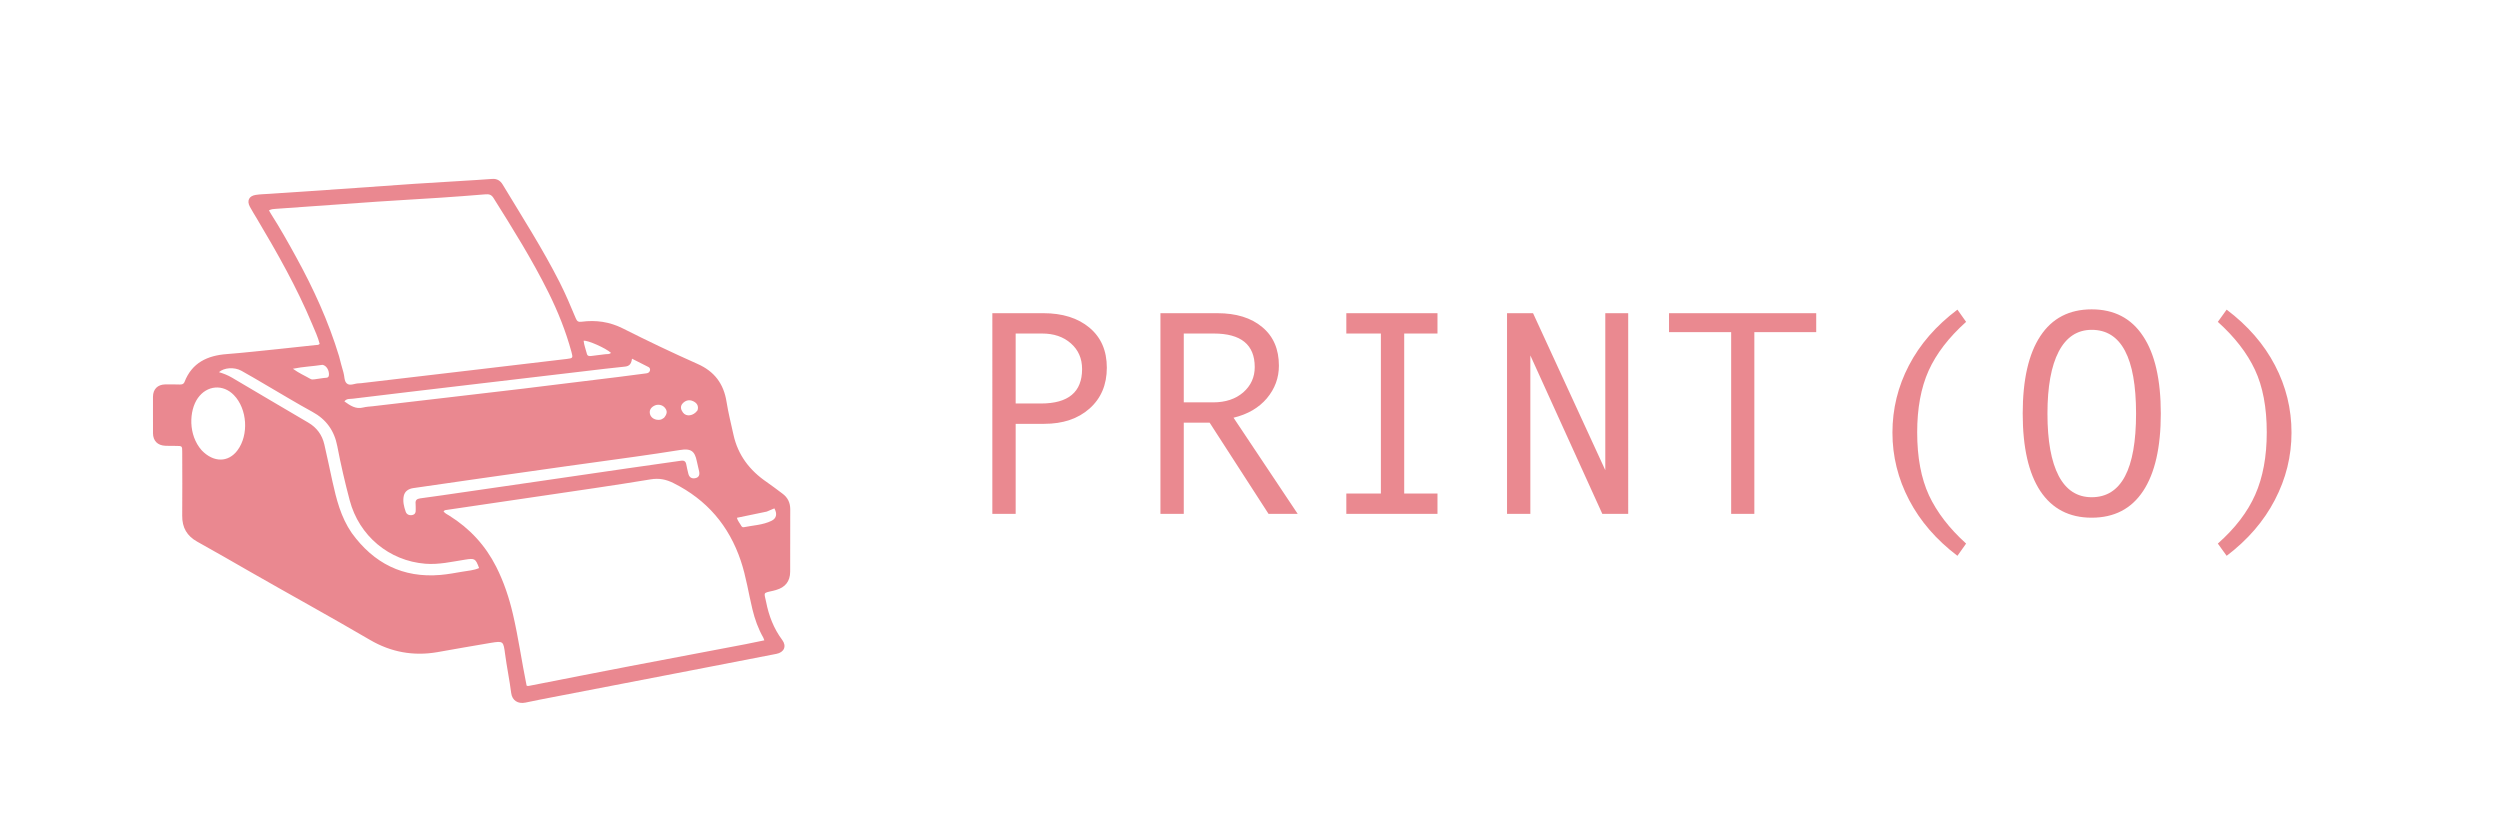
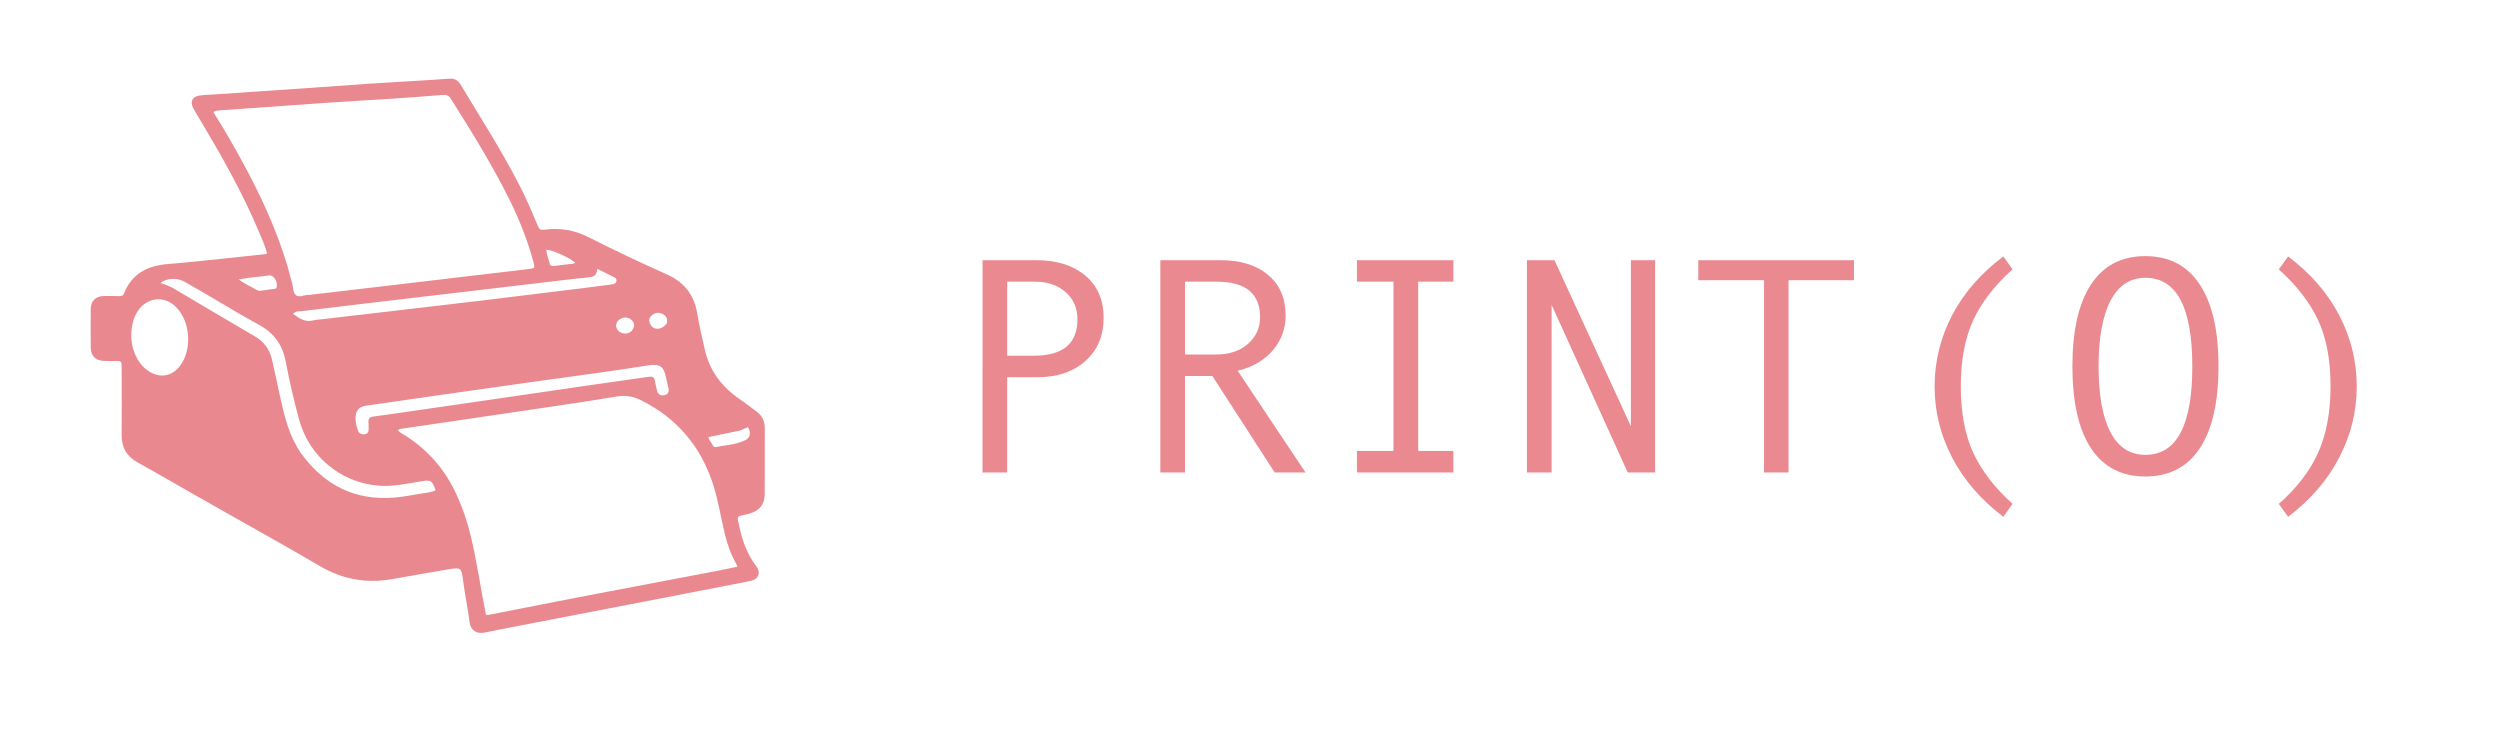
- <svg xmlns="http://www.w3.org/2000/svg" version="1.1" id="Layer_1" x="0px" y="0px" width="824" viewBox="0 0 824 274" enable-background="new 0 0 1024 1024" xml:space="preserve" height="274">
+ <svg xmlns="http://www.w3.org/2000/svg" version="1.1" id="Layer_1" x="0px" y="0px" width="779" viewBox="0 0 779 229" enable-background="new 0 0 1024 1024" xml:space="preserve" height="229">
  <defs id="defs2">
    <rect x="347.077" y="61.538" width="557.538" height="169.846" id="rect2" />
  </defs>
-   <path opacity="1" stroke="none" d="m 227.954,220.939 c -16.729,3.223 -33.329,6.431 -49.929,9.644 -1.621,0.314 -3.235,0.667 -4.853,0.996 -2.438,0.496 -4.367,-0.675 -4.685,-3.167 -0.545,-4.271 -1.428,-8.486 -1.996,-12.749 -0.582,-4.372 -0.541,-4.454 -4.789,-3.764 -5.875,0.954 -11.727,2.046 -17.592,3.056 -7.864,1.355 -15.279,-0.014 -22.131,-4.025 -13.098,-7.668 -26.408,-14.961 -39.577,-22.502 -5.781,-3.31 -11.543,-6.654 -17.371,-9.88 -3.424,-1.895 -5.014,-4.662 -4.975,-8.564 0.07,-7.014 0.013,-14.029 0.003,-21.044 -0.003,-1.953 -0.011,-1.952 -2.02,-1.97 -1.202,-0.011 -2.407,0.015 -3.607,-0.047 -2.507,-0.131 -3.984,-1.631 -4.006,-4.122 -0.035,-4.008 -0.034,-8.017 -0.006,-12.025 0.017,-2.505 1.519,-4.019 4.025,-4.077 1.602,-0.037 3.206,0.013 4.809,0.036 0.692,0.01 1.268,-0.093 1.566,-0.857 2.471,-6.324 7.515,-8.679 13.895,-9.17 5.684,-0.438 11.353,-1.083 17.026,-1.661 4.129,-0.421 8.255,-0.881 12.382,-1.326 0.387,-0.042 0.81,0.061 1.239,-0.371 -0.546,-2.21 -1.554,-4.324 -2.451,-6.47 C 97.858,94.786 91.424,83.411 84.731,72.173 c -0.794,-1.334 -1.62,-2.651 -2.36,-4.015 -1.081,-1.991 -0.317,-3.581 1.937,-3.922 1.48,-0.224 2.99,-0.248 4.488,-0.35 7.888,-0.534 15.777,-1.054 23.665,-1.599 8.037,-0.555 16.071,-1.153 24.109,-1.697 5.393,-0.365 10.79,-0.663 16.186,-0.997 3.146,-0.195 6.293,-0.376 9.436,-0.619 1.594,-0.123 2.698,0.542 3.49,1.856 6.411,10.637 13.129,21.095 18.761,32.187 1.975,3.889 3.662,7.905 5.343,11.923 0.39,0.932 0.805,1.249 1.892,1.105 4.767,-0.629 9.273,0.016 13.682,2.239 8.091,4.081 16.278,7.988 24.558,11.667 5.581,2.48 8.602,6.529 9.545,12.463 0.58,3.648 1.491,7.245 2.283,10.858 1.474,6.716 5.328,11.762 10.937,15.593 1.778,1.214 3.471,2.551 5.209,3.824 1.749,1.28 2.574,3.013 2.572,5.163 -0.006,6.864 0.013,13.729 -0.024,20.593 -0.017,3.157 -1.617,5.155 -4.664,6.018 -0.337,0.096 -0.673,0.198 -1.015,0.273 -3.498,0.766 -2.857,0.54 -2.265,3.587 0.886,4.561 2.509,8.838 5.333,12.617 1.519,2.032 0.619,4.076 -1.905,4.569 -9.279,1.815 -18.56,3.612 -27.969,5.43 m -54.39,5.02 c 0.324,0.233 0.66,0.129 1.008,0.06 11.042,-2.161 22.079,-4.344 33.128,-6.467 12.669,-2.435 25.35,-4.813 38.023,-7.226 2.036,-0.388 4.061,-0.832 6.196,-1.271 -0.185,-0.484 -0.243,-0.725 -0.361,-0.931 -1.651,-2.894 -2.756,-5.995 -3.542,-9.221 -1.303,-5.341 -2.083,-10.8 -3.842,-16.041 -3.894,-11.597 -11.213,-20.15 -22.183,-25.631 -2.456,-1.227 -4.73,-1.7 -7.554,-1.231 -12.134,2.014 -24.318,3.732 -36.486,5.541 -10.141,1.507 -20.286,2.989 -30.429,4.481 -0.48,0.071 -0.999,0.04 -1.332,0.546 0.516,0.674 1.266,0.996 1.933,1.414 6.7,4.192 11.866,9.783 15.433,16.844 2.497,4.943 4.235,10.156 5.491,15.535 1.808,7.742 2.897,15.619 4.519,23.6 m -61.811,-108.539 c 0.477,1.786 0.9,3.589 1.448,5.353 0.383,1.235 0.18,2.852 1.144,3.645 1.019,0.839 2.495,-0.029 3.775,-0.062 0.3,-0.008 0.601,-0.022 0.899,-0.057 12.566,-1.476 25.133,-2.953 37.699,-4.433 10.033,-1.182 20.066,-2.364 30.098,-3.559 2.042,-0.243 2.074,-0.321 1.519,-2.363 -1.846,-6.787 -4.453,-13.288 -7.578,-19.571 -5.359,-10.775 -11.721,-20.974 -18.12,-31.149 -0.679,-1.079 -1.474,-1.273 -2.629,-1.177 -4.985,0.414 -9.974,0.792 -14.966,1.122 -6.84,0.454 -13.686,0.817 -20.526,1.284 -11.18,0.763 -22.357,1.577 -33.535,2.374 -0.772,0.055 -1.564,0.066 -2.334,0.52 0.249,0.433 0.432,0.783 0.644,1.115 2.97,4.642 5.665,9.445 8.315,14.273 5.696,10.381 10.634,21.092 14.147,32.684 m 4.2,58.282 c 7.21,9.936 16.812,14.85 29.196,13.796 2.438,-0.207 4.858,-0.662 7.274,-1.075 1.839,-0.314 3.736,-0.425 5.483,-1.195 -1.176,-3.202 -1.475,-3.262 -4.62,-2.769 -4.336,0.68 -8.637,1.701 -13.097,1.347 -11.969,-0.951 -21.833,-9.215 -24.922,-20.873 -1.565,-5.905 -2.948,-11.851 -4.092,-17.847 -0.977,-5.122 -3.619,-8.843 -8.229,-11.353 -5.057,-2.753 -9.976,-5.758 -14.956,-8.653 -2.814,-1.636 -5.599,-3.326 -8.453,-4.891 -2.33,-1.278 -5.716,-1.026 -7.369,0.473 1.542,0.458 2.979,1.033 4.314,1.82 8.372,4.934 16.726,9.898 25.114,14.804 2.813,1.646 4.561,4.041 5.293,7.152 0.951,4.04 1.761,8.113 2.664,12.165 1.319,5.925 2.753,11.811 6.4,17.1 m 64.51,-17.496 c 8.811,-1.286 17.621,-2.581 26.434,-3.854 5.842,-0.844 11.691,-1.645 17.533,-2.497 1.066,-0.155 1.598,0.201 1.773,1.264 0.162,0.985 0.427,1.953 0.647,2.929 0.281,1.245 1.087,1.806 2.311,1.561 1.251,-0.25 1.513,-1.167 1.256,-2.302 -0.243,-1.073 -0.518,-2.14 -0.733,-3.219 -0.702,-3.522 -1.996,-4.341 -5.607,-3.761 -4.987,0.8 -9.986,1.527 -14.987,2.235 -7.722,1.092 -15.451,2.128 -23.174,3.213 -9.507,1.335 -19.011,2.689 -28.515,4.044 -7.079,1.009 -14.159,2.015 -21.232,3.062 -1.478,0.219 -2.735,1.002 -3.075,2.514 -0.404,1.791 0.032,3.6 0.634,5.298 0.3,0.845 1.137,1.247 2.102,1.071 0.999,-0.182 1.233,-0.882 1.186,-1.783 -0.034,-0.65 0.041,-1.309 -0.038,-1.951 -0.143,-1.166 0.426,-1.626 1.491,-1.766 2.381,-0.312 4.758,-0.651 7.134,-0.996 11.533,-1.676 23.065,-3.358 34.862,-5.059 m -8.149,-30.098 c 1.886,-0.233 3.772,-0.469 5.659,-0.7 8.642,-1.058 17.286,-2.108 25.927,-3.174 3.028,-0.373 6.051,-0.787 9.077,-1.174 0.593,-0.076 1.067,-0.291 1.239,-0.912 0.138,-0.497 -0.039,-0.945 -0.465,-1.168 -1.748,-0.917 -3.52,-1.789 -5.45,-2.762 -0.214,1.652 -0.809,2.46 -2.294,2.607 -4.529,0.45 -9.047,1.012 -13.568,1.544 -12.717,1.497 -25.433,3 -38.149,4.503 -12.717,1.504 -25.435,2.997 -38.147,4.548 -0.845,0.103 -1.907,-0.123 -2.637,0.88 1.919,1.357 3.715,2.655 6.225,2.001 1.008,-0.263 2.08,-0.286 3.124,-0.408 8.248,-0.964 16.496,-1.921 24.743,-2.888 8.149,-0.955 16.297,-1.919 24.716,-2.899 M 66.516,148.465 c 3.885,4.026 8.736,4.015 11.749,-0.026 3.8,-5.097 3.251,-13.643 -1.169,-18.21 -3.599,-3.719 -8.914,-3.249 -11.897,0.993 -2.882,4.098 -3.245,12.156 1.317,17.243 m 186.192,20.16 c -3.25,0.675 -6.501,1.349 -9.827,2.04 0.25,1.011 0.876,1.625 1.269,2.359 0.214,0.4 0.457,0.853 1.003,0.743 3.072,-0.62 6.276,-0.71 9.154,-2.115 1.62,-0.791 1.931,-2.302 0.924,-4.091 -0.758,0.334 -1.524,0.671 -2.523,1.065 M 106.284,120.249 c -3.132,0.498 -6.329,0.58 -9.741,1.294 2.008,1.476 3.953,2.282 5.754,3.336 0.408,0.239 0.836,0.232 1.3,0.152 1.031,-0.176 2.075,-0.271 3.106,-0.445 0.677,-0.114 1.617,0.155 1.715,-0.977 0.128,-1.488 -0.819,-3.166 -2.134,-3.361 m 93.15,-3.487 c 0.647,-0.105 1.381,0.102 1.952,-0.463 -1.763,-1.583 -7.749,-4.24 -9.018,-3.981 0.136,1.487 0.726,2.869 1.071,4.306 0.187,0.778 0.821,0.776 1.438,0.704 1.435,-0.168 2.867,-0.359 4.557,-0.566 m 19.425,20.952 c 1.078,-1.289 1.16,-2.278 0.276,-3.328 -0.87,-1.034 -2.461,-1.299 -3.689,-0.55 -1.043,0.636 -1.551,1.567 -1.16,2.801 0.377,1.191 1.741,1.899 3.166,1.729 0.466,-0.056 0.862,-0.238 1.407,-0.652 m 11.046,-2.466 c 0.465,-1.477 -0.223,-2.462 -1.479,-3.031 -1.26,-0.571 -2.5,-0.264 -3.422,0.743 -0.888,0.97 -0.609,2.072 0.101,3.022 1.089,1.459 3.42,1.174 4.8,-0.733 z" id="path1" style="stroke-width:0.301;fill-opacity:0.7;fill:#e15661" />
-   <path style="font-size:96px;line-height:0;font-family:Monospace;-inkscape-font-specification:Monospace;white-space:pre;fill:#e15761;fill-opacity:0.7" d="m 359.076,21.996 h 16.781 q 9.516,0 15.234,4.781 5.719,4.781 5.719,13.172 0,8.438 -5.719,13.5 -5.672,5.016 -14.906,5.016 h -9.422 v 29.672 h -7.688 z m 7.688,29.766 h 8.344 q 13.547,0 13.547,-11.344 0,-5.25 -3.703,-8.484 -3.656,-3.234 -9.469,-3.234 h -8.719 z m 92.953,36.375 h -9.609 L 430.701,58.09 h -8.531 v 30.047 h -7.688 V 21.996 h 18.703 q 9.422,0 14.859,4.594 5.484,4.547 5.484,12.703 0,6.047 -3.984,10.781 -3.984,4.688 -10.969,6.375 z m -37.547,-36.75 h 9.703 q 6.094,0 9.891,-3.281 3.797,-3.328 3.797,-8.344 0,-11.062 -13.5,-11.062 h -9.891 z m 83.625,36.75 H 475.748 V 81.433 h 11.391 V 28.699 H 475.748 V 21.996 h 30.047 v 6.703 H 494.826 V 81.433 h 10.969 z m 62.859,0 h -8.531 L 536.404,35.918 v 52.219 h -7.688 V 21.996 h 8.578 l 23.812,51.75 v -51.75 h 7.547 z m 61.969,-59.906 h -20.391 v 59.906 H 602.592 V 28.23 H 582.107 V 21.996 h 48.516 z m 49.406,69.703 -2.859,4.031 q -10.453,-7.922 -15.938,-18.422 -5.484,-10.5 -5.484,-22.172 0,-11.766 5.438,-22.172 5.438,-10.453 15.984,-18.375 l 2.859,4.031 q -8.578,7.688 -12.375,16.125 -3.75,8.391 -3.75,20.297 0,12.328 3.891,20.766 3.938,8.391 12.234,15.891 z m 41.391,-77.203 q 11.109,0 16.922,8.812 5.859,8.766 5.859,25.547 0,16.688 -5.812,25.5 -5.812,8.812 -16.969,8.812 -11.062,0 -16.922,-8.766 -5.812,-8.812 -5.812,-25.547 0,-16.734 5.812,-25.547 5.812,-8.812 16.922,-8.812 z m 0,61.922 q 14.625,0 14.625,-27.562 0,-27.609 -14.625,-27.609 -7.125,0 -10.875,7.172 -3.703,7.125 -3.703,20.438 0,13.453 3.703,20.531 3.703,7.031 10.875,7.031 z M 765.904,20.824 q 10.5,7.922 15.938,18.375 5.438,10.406 5.438,22.172 0,11.672 -5.484,22.172 -5.438,10.5 -15.891,18.422 l -2.906,-4.031 q 8.578,-7.594 12.328,-16.125 3.797,-8.578 3.797,-20.531 0,-12.328 -3.891,-20.625 -3.891,-8.297 -12.234,-15.797 z" id="text2" aria-label="PRINT(O)" transform="translate(-32,81.23077)" />
+   <path opacity="1" stroke="none" d="m 205.8,186.477 c -16.729,3.223 -33.329,6.431 -49.929,9.644 -1.621,0.314 -3.235,0.667 -4.853,0.996 -2.438,0.496 -4.367,-0.675 -4.685,-3.167 -0.545,-4.271 -1.428,-8.486 -1.996,-12.749 -0.582,-4.372 -0.541,-4.454 -4.789,-3.764 -5.875,0.954 -11.727,2.046 -17.592,3.056 -7.864,1.355 -15.279,-0.014 -22.131,-4.025 -13.098,-7.668 -26.408,-14.961 -39.577,-22.502 -5.781,-3.31 -11.543,-6.654 -17.371,-9.88 -3.424,-1.895 -5.014,-4.662 -4.975,-8.564 0.07,-7.014 0.013,-14.029 0.003,-21.044 -0.003,-1.953 -0.011,-1.952 -2.02,-1.97 -1.202,-0.011 -2.407,0.015 -3.607,-0.047 -2.507,-0.131 -3.984,-1.631 -4.006,-4.122 -0.035,-4.008 -0.034,-8.017 -0.006,-12.025 0.017,-2.505 1.519,-4.019 4.025,-4.077 1.602,-0.037 3.206,0.013 4.809,0.036 0.692,0.01 1.268,-0.093 1.566,-0.857 2.471,-6.324 7.515,-8.679 13.895,-9.17 5.684,-0.438 11.353,-1.083 17.026,-1.661 4.129,-0.421 8.255,-0.881 12.382,-1.326 0.387,-0.042 0.81,0.061 1.239,-0.371 -0.546,-2.21 -1.554,-4.324 -2.451,-6.47 C 75.705,60.325 69.27,48.95 62.577,37.712 c -0.794,-1.334 -1.62,-2.651 -2.36,-4.015 -1.081,-1.991 -0.317,-3.581 1.937,-3.922 1.48,-0.224 2.99,-0.248 4.488,-0.35 7.888,-0.534 15.777,-1.054 23.665,-1.599 8.037,-0.555 16.071,-1.153 24.109,-1.697 5.393,-0.365 10.79,-0.663 16.186,-0.997 3.146,-0.195 6.293,-0.376 9.436,-0.619 1.594,-0.123 2.698,0.542 3.49,1.856 6.411,10.637 13.129,21.095 18.761,32.187 1.975,3.889 3.662,7.905 5.343,11.923 0.39,0.932 0.805,1.249 1.892,1.105 4.767,-0.629 9.273,0.016 13.682,2.239 8.091,4.081 16.278,7.988 24.558,11.667 5.581,2.48 8.602,6.529 9.545,12.463 0.58,3.648 1.491,7.245 2.283,10.858 1.474,6.716 5.328,11.762 10.937,15.593 1.778,1.214 3.471,2.551 5.209,3.824 1.749,1.28 2.574,3.013 2.572,5.163 -0.006,6.864 0.013,13.729 -0.024,20.593 -0.017,3.157 -1.617,5.155 -4.664,6.018 -0.337,0.096 -0.673,0.198 -1.015,0.273 -3.498,0.766 -2.857,0.54 -2.265,3.587 0.886,4.561 2.509,8.838 5.333,12.617 1.519,2.032 0.619,4.076 -1.905,4.569 -9.279,1.815 -18.56,3.612 -27.969,5.43 m -54.39,5.02 c 0.324,0.233 0.66,0.129 1.008,0.06 11.042,-2.161 22.079,-4.344 33.128,-6.467 12.669,-2.435 25.35,-4.813 38.023,-7.226 2.036,-0.388 4.061,-0.832 6.196,-1.271 -0.185,-0.484 -0.243,-0.725 -0.361,-0.931 -1.651,-2.894 -2.756,-5.995 -3.542,-9.221 -1.303,-5.341 -2.083,-10.8 -3.842,-16.041 -3.894,-11.597 -11.213,-20.15 -22.183,-25.631 -2.456,-1.227 -4.73,-1.7 -7.554,-1.231 -12.134,2.014 -24.318,3.732 -36.486,5.541 -10.141,1.507 -20.286,2.989 -30.429,4.481 -0.48,0.071 -0.999,0.04 -1.332,0.546 0.516,0.674 1.266,0.996 1.933,1.414 6.7,4.192 11.866,9.783 15.433,16.844 2.497,4.943 4.235,10.156 5.491,15.535 1.808,7.742 2.897,15.619 4.519,23.6 M 89.599,82.958 c 0.477,1.786 0.9,3.589 1.448,5.353 0.383,1.235 0.18,2.852 1.144,3.645 1.019,0.839 2.495,-0.029 3.775,-0.062 0.3,-0.008 0.601,-0.022 0.899,-0.057 12.566,-1.476 25.133,-2.953 37.699,-4.433 10.033,-1.182 20.066,-2.364 30.098,-3.559 2.042,-0.243 2.074,-0.321 1.519,-2.363 -1.846,-6.787 -4.453,-13.288 -7.578,-19.571 -5.359,-10.775 -11.721,-20.974 -18.12,-31.149 -0.679,-1.079 -1.474,-1.273 -2.629,-1.177 -4.985,0.414 -9.974,0.792 -14.966,1.122 -6.84,0.454 -13.686,0.817 -20.526,1.284 -11.18,0.763 -22.357,1.577 -33.535,2.374 -0.772,0.055 -1.564,0.066 -2.334,0.52 0.249,0.433 0.432,0.783 0.644,1.115 2.97,4.642 5.665,9.445 8.315,14.273 5.696,10.381 10.634,21.092 14.147,32.684 m 4.2,58.282 c 7.21,9.936 16.812,14.85 29.196,13.796 2.438,-0.207 4.858,-0.662 7.274,-1.075 1.839,-0.314 3.736,-0.425 5.483,-1.195 -1.176,-3.202 -1.475,-3.262 -4.62,-2.769 -4.336,0.68 -8.637,1.701 -13.097,1.347 -11.969,-0.951 -21.833,-9.215 -24.922,-20.873 -1.565,-5.905 -2.948,-11.851 -4.092,-17.847 -0.977,-5.122 -3.619,-8.843 -8.229,-11.353 -5.057,-2.753 -9.976,-5.758 -14.956,-8.653 -2.814,-1.636 -5.599,-3.326 -8.453,-4.891 -2.33,-1.278 -5.716,-1.026 -7.369,0.473 1.542,0.458 2.979,1.033 4.314,1.82 8.372,4.934 16.726,9.898 25.114,14.804 2.813,1.646 4.561,4.041 5.293,7.152 0.951,4.04 1.761,8.113 2.664,12.165 1.319,5.925 2.753,11.811 6.4,17.1 m 64.51,-17.496 c 8.811,-1.286 17.621,-2.581 26.434,-3.854 5.842,-0.844 11.691,-1.645 17.533,-2.497 1.066,-0.155 1.598,0.201 1.773,1.264 0.162,0.985 0.427,1.953 0.647,2.929 0.281,1.245 1.087,1.806 2.311,1.561 1.251,-0.25 1.513,-1.167 1.256,-2.302 -0.243,-1.073 -0.518,-2.14 -0.733,-3.219 -0.702,-3.522 -1.996,-4.341 -5.607,-3.761 -4.987,0.8 -9.986,1.527 -14.987,2.235 -7.722,1.092 -15.451,2.128 -23.174,3.213 -9.507,1.335 -19.011,2.689 -28.515,4.044 -7.079,1.009 -14.159,2.015 -21.232,3.062 -1.478,0.219 -2.735,1.002 -3.075,2.514 -0.404,1.791 0.032,3.6 0.634,5.298 0.3,0.845 1.137,1.247 2.102,1.071 0.999,-0.182 1.233,-0.882 1.186,-1.783 -0.034,-0.65 0.041,-1.309 -0.038,-1.951 -0.143,-1.166 0.426,-1.626 1.491,-1.766 2.381,-0.312 4.758,-0.651 7.134,-0.996 11.533,-1.676 23.065,-3.358 34.862,-5.059 m -8.149,-30.098 c 1.886,-0.233 3.772,-0.469 5.659,-0.7 8.642,-1.058 17.286,-2.108 25.927,-3.174 3.028,-0.373 6.051,-0.787 9.077,-1.174 0.593,-0.076 1.067,-0.291 1.239,-0.912 0.138,-0.497 -0.039,-0.945 -0.465,-1.168 -1.748,-0.917 -3.52,-1.789 -5.45,-2.762 -0.214,1.652 -0.809,2.46 -2.294,2.607 -4.529,0.45 -9.047,1.012 -13.568,1.544 -12.717,1.497 -25.433,3 -38.149,4.503 -12.717,1.504 -25.435,2.997 -38.147,4.548 -0.845,0.103 -1.907,-0.123 -2.637,0.88 1.919,1.357 3.715,2.655 6.225,2.001 1.008,-0.263 2.08,-0.286 3.124,-0.408 8.248,-0.964 16.496,-1.921 24.743,-2.888 8.149,-0.955 16.297,-1.919 24.716,-2.899 M 44.362,114.003 c 3.885,4.026 8.736,4.015 11.749,-0.026 3.8,-5.097 3.251,-13.643 -1.169,-18.21 -3.599,-3.719 -8.914,-3.249 -11.897,0.993 -2.882,4.098 -3.245,12.156 1.317,17.243 m 186.192,20.16 c -3.25,0.675 -6.501,1.349 -9.827,2.04 0.25,1.011 0.876,1.625 1.269,2.359 0.214,0.4 0.457,0.853 1.003,0.743 3.072,-0.62 6.276,-0.71 9.154,-2.115 1.62,-0.791 1.931,-2.302 0.924,-4.091 -0.758,0.334 -1.524,0.671 -2.523,1.065 M 84.13,85.788 c -3.132,0.498 -6.329,0.58 -9.741,1.294 2.008,1.476 3.953,2.282 5.754,3.336 0.408,0.239 0.836,0.232 1.3,0.152 1.031,-0.176 2.075,-0.271 3.106,-0.445 0.677,-0.114 1.617,0.155 1.715,-0.977 0.128,-1.488 -0.819,-3.166 -2.134,-3.361 m 93.15,-3.487 c 0.647,-0.105 1.381,0.102 1.952,-0.463 -1.763,-1.583 -7.749,-4.24 -9.018,-3.981 0.136,1.487 0.726,2.869 1.071,4.306 0.187,0.778 0.821,0.776 1.438,0.704 1.435,-0.168 2.867,-0.359 4.557,-0.566 M 196.705,103.252 c 1.078,-1.289 1.16,-2.278 0.276,-3.328 -0.87,-1.034 -2.461,-1.299 -3.689,-0.55 -1.043,0.636 -1.551,1.566 -1.16,2.801 0.377,1.191 1.741,1.899 3.166,1.729 0.466,-0.056 0.862,-0.238 1.407,-0.652 m 11.046,-2.466 c 0.465,-1.477 -0.223,-2.462 -1.479,-3.031 -1.26,-0.571 -2.5,-0.264 -3.422,0.743 -0.888,0.97 -0.609,2.072 0.101,3.022 1.089,1.459 3.42,1.174 4.8,-0.733 z" id="path1" style="fill:#e15661;fill-opacity:0.7;stroke-width:0.301" />
+   <path style="font-size:96px;line-height:0;font-family:Monospace;-inkscape-font-specification:Monospace;white-space:pre;fill:#e15761;fill-opacity:0.7" d="m 306.153,81.073 h 16.781 q 9.516,0 15.234,4.781 5.719,4.781 5.719,13.172 0,8.438 -5.719,13.5 -5.672,5.016 -14.906,5.016 h -9.422 v 29.672 h -7.688 z m 7.688,29.766 h 8.344 q 13.547,0 13.547,-11.344 0,-5.25 -3.703,-8.484 -3.656,-3.234 -9.469,-3.234 h -8.719 z m 92.953,36.375 h -9.609 l -19.406,-30.047 h -8.531 v 30.047 h -7.688 V 81.073 h 18.703 q 9.422,0 14.859,4.594 5.484,4.547 5.484,12.703 0,6.047 -3.984,10.781 -3.984,4.688 -10.969,6.375 z m -37.547,-36.75 h 9.703 q 6.094,0 9.891,-3.281 3.797,-3.328 3.797,-8.344 0,-11.062 -13.5,-11.062 h -9.891 z m 83.625,36.75 h -30.047 v -6.703 h 11.391 V 87.776 h -11.391 v -6.703 h 30.047 v 6.703 h -10.969 v 52.734 h 10.969 z m 62.859,0 h -8.531 L 483.481,94.995 v 52.219 h -7.688 V 81.073 h 8.578 l 23.812,51.75 V 81.073 h 7.547 z m 61.969,-59.906 h -20.391 v 59.906 h -7.641 V 87.307 h -20.484 v -6.234 h 48.516 z m 49.406,69.703 -2.859,4.031 q -10.453,-7.922 -15.938,-18.422 -5.484,-10.5 -5.484,-22.172 0,-11.766 5.438,-22.172 5.438,-10.453 15.984,-18.375 l 2.859,4.031 q -8.578,7.688 -12.375,16.125 -3.75,8.391 -3.75,20.297 0,12.328 3.891,20.766 3.938,8.391 12.234,15.891 z m 41.391,-77.203 q 11.109,0 16.922,8.812 5.859,8.766 5.859,25.547 0,16.688 -5.812,25.5 -5.812,8.812 -16.969,8.812 -11.062,0 -16.922,-8.766 -5.812,-8.812 -5.812,-25.547 0,-16.734 5.812,-25.547 5.812,-8.812 16.922,-8.812 z m 0,61.922 q 14.625,0 14.625,-27.562 0,-27.609 -14.625,-27.609 -7.125,0 -10.875,7.172 -3.703,7.125 -3.703,20.437 0,13.453 3.703,20.531 3.703,7.031 10.875,7.031 z m 44.484,-61.828 q 10.5,7.922 15.938,18.375 5.438,10.406 5.438,22.172 0,11.672 -5.484,22.172 -5.438,10.5 -15.891,18.422 l -2.906,-4.031 q 8.578,-7.594 12.328,-16.125 3.797,-8.578 3.797,-20.531 0,-12.328 -3.891,-20.625 -3.891,-8.297 -12.234,-15.797 z" id="text2" aria-label="PRINT(O)" />
</svg>
